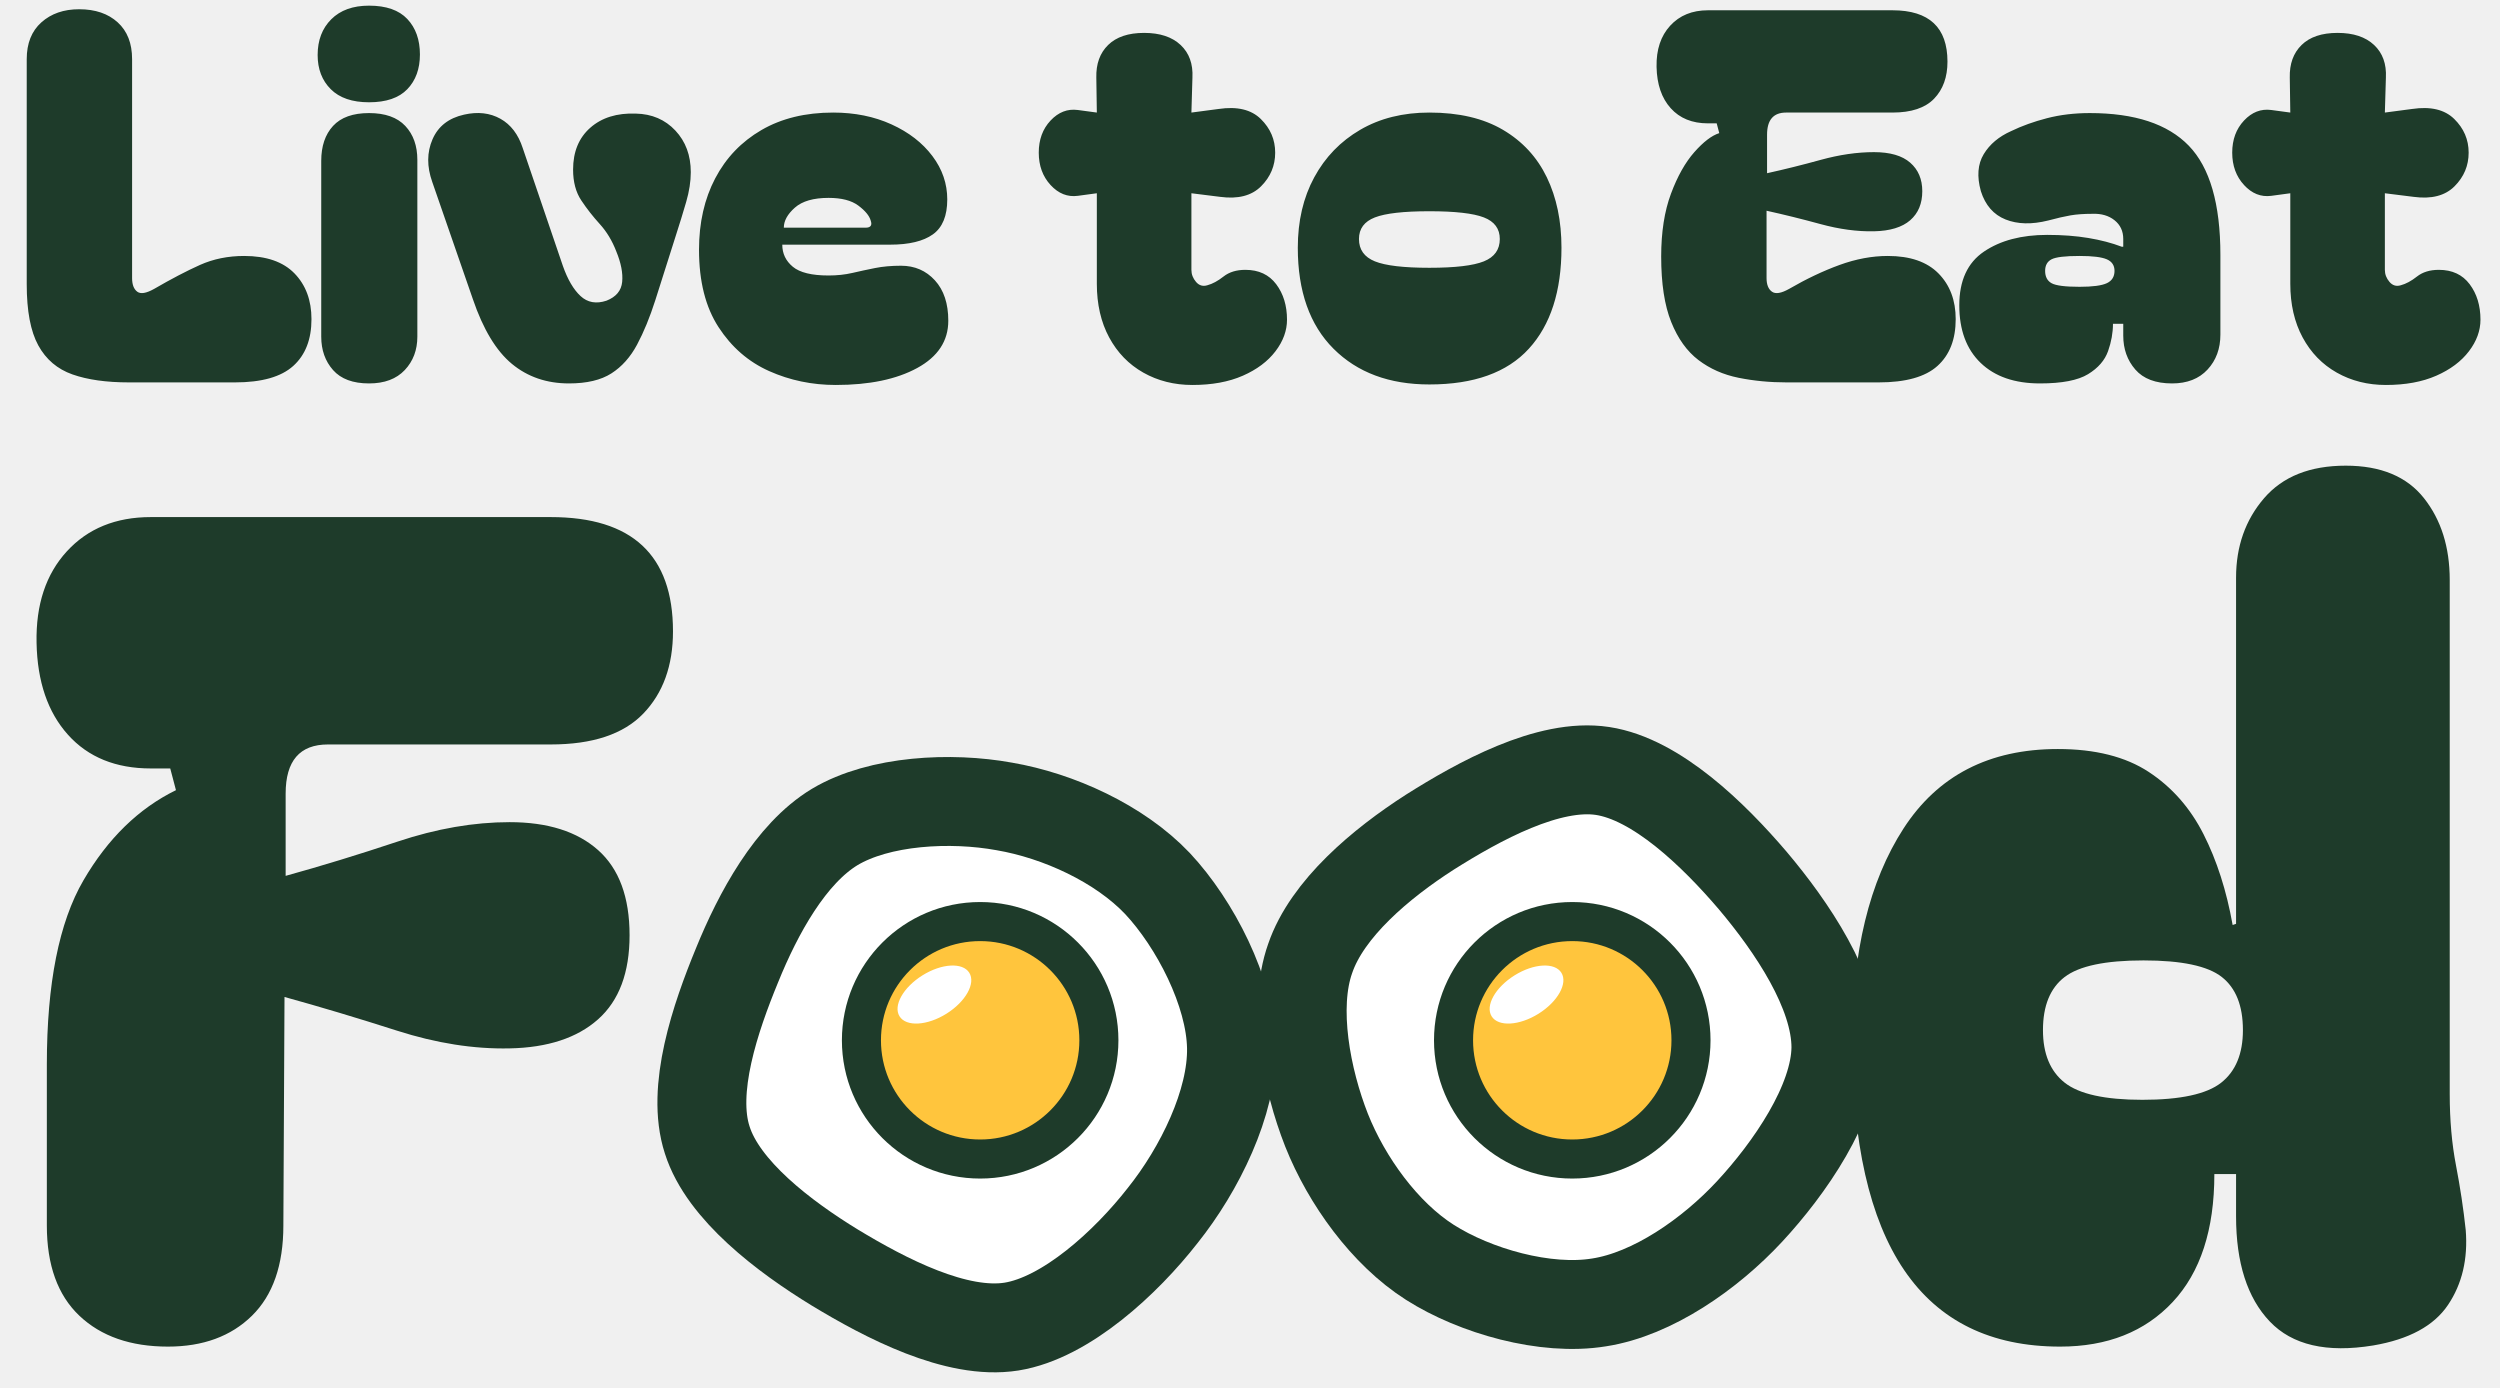
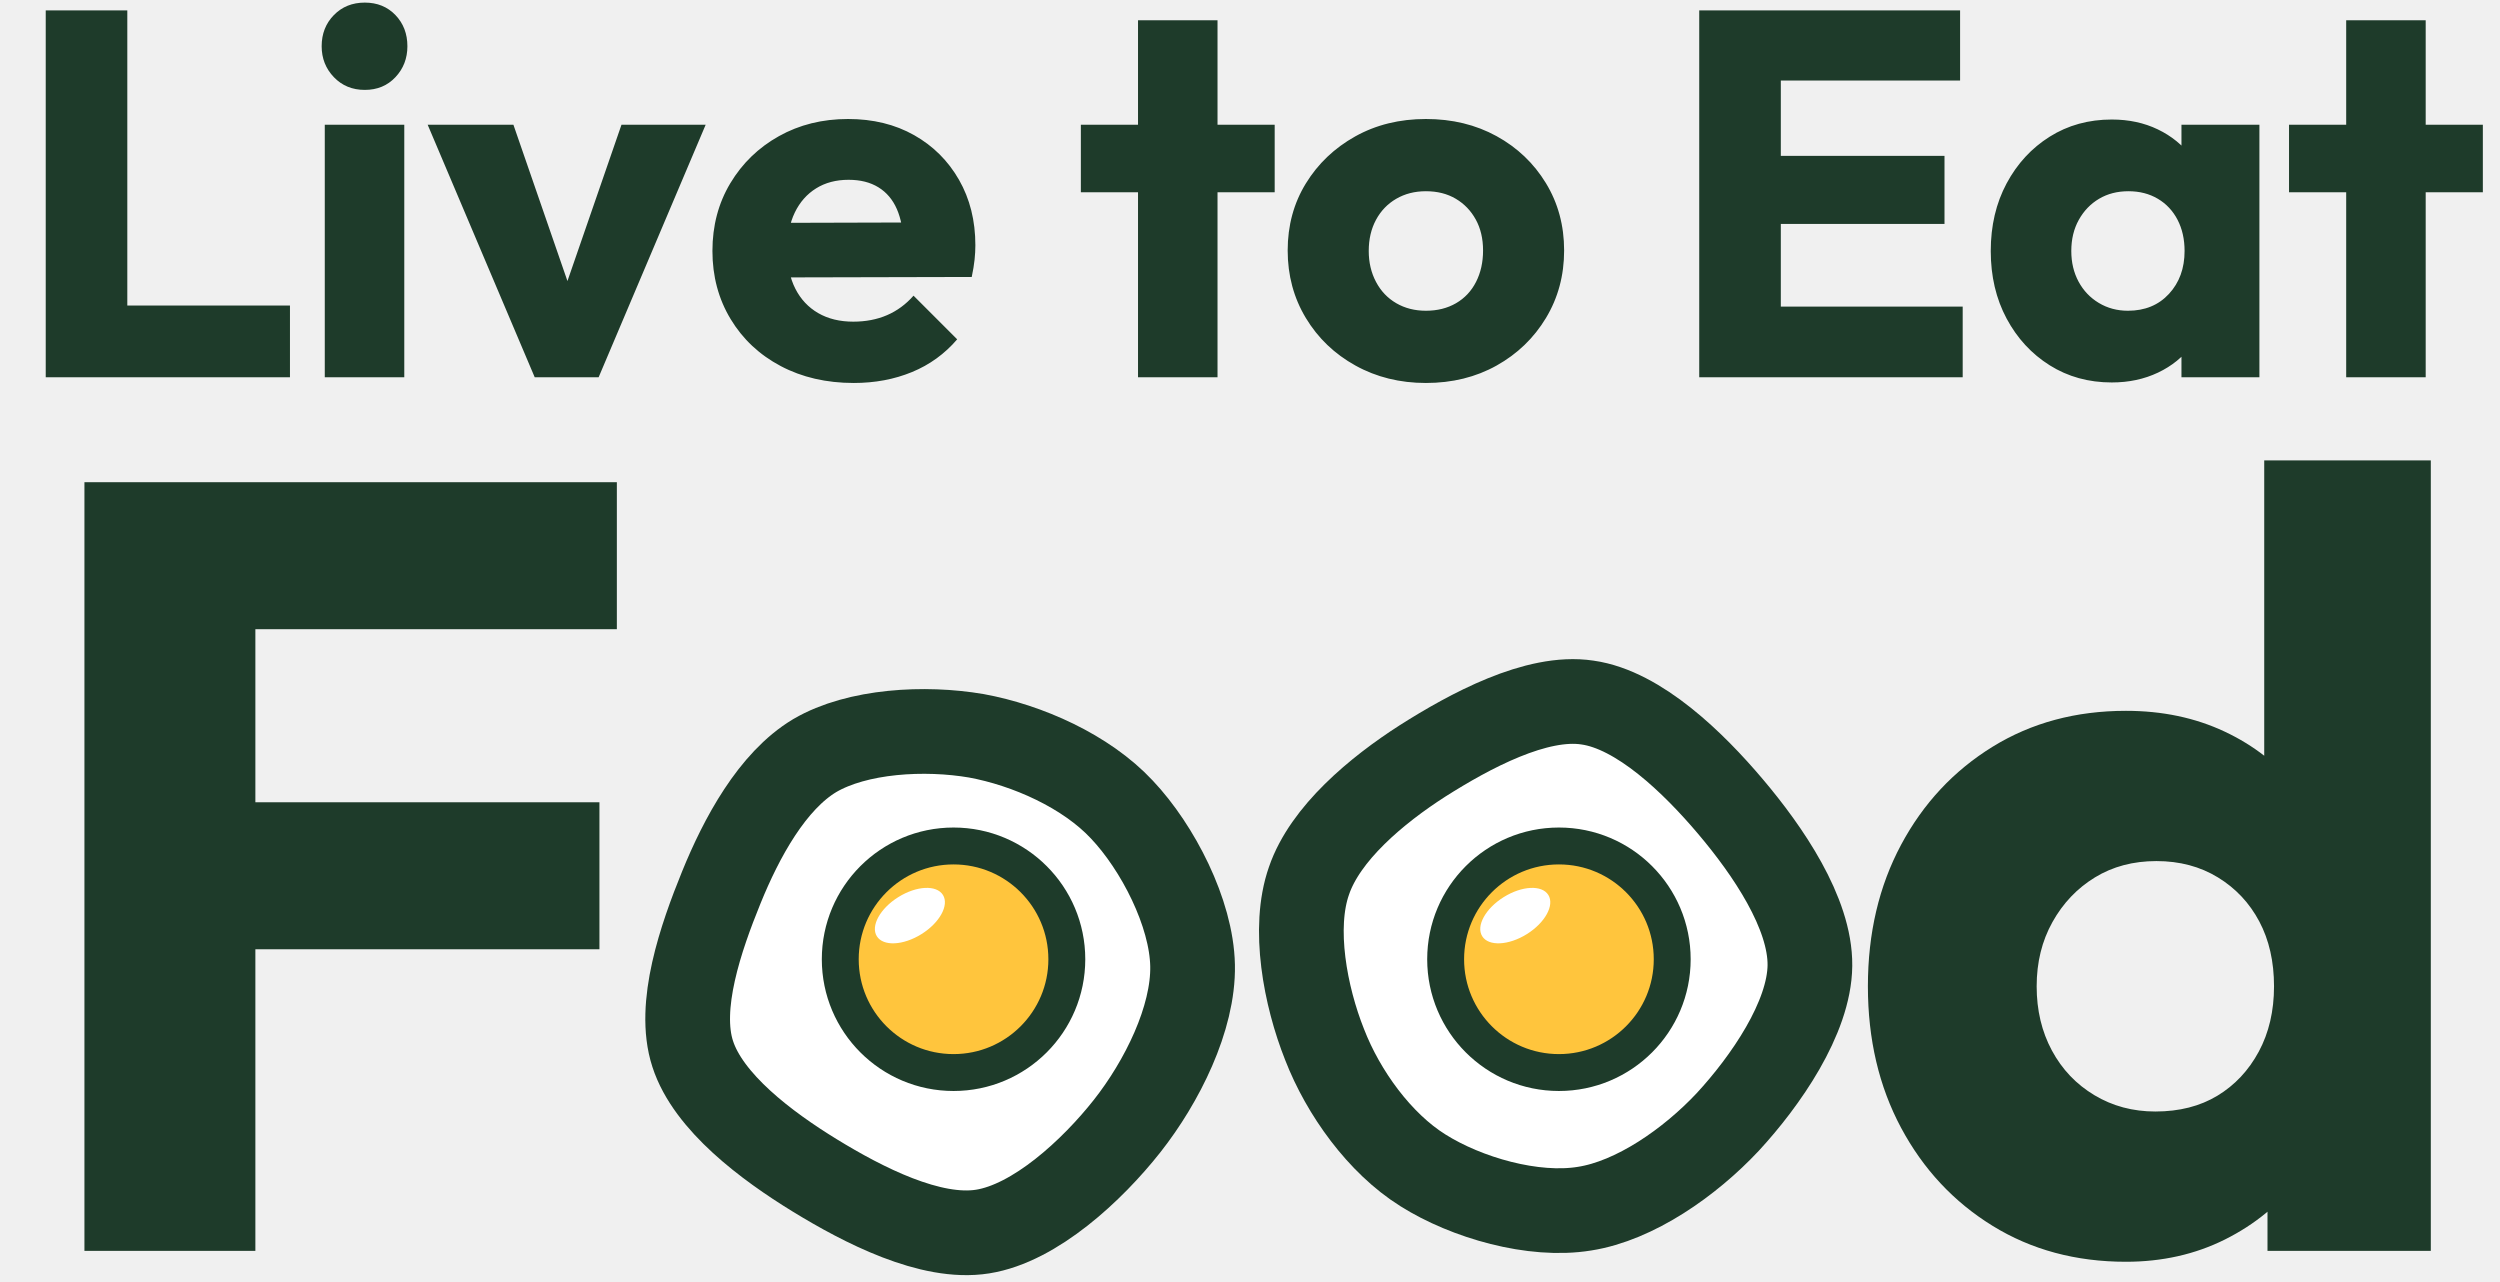
- <svg xmlns="http://www.w3.org/2000/svg" viewBox="-2.0 -2.0 486.4 270.0" role="img" aria-label="Live to Eat Food, the o’s in Food drawn as fried eggs">
-   <path d="M237.6 201.8 C237.8 212.5 231.4 225.5 224.2 234.5 C217.1 243.6 205.4 254.4 194.8 256.1 C184.1 257.8 170.3 250.6 160.4 244.6 C150.6 238.6 138.7 229.6 135.6 219.8 C132.4 210.0 137.2 196.0 141.4 185.8 C145.5 175.7 151.8 164.1 160.4 158.9 C169.1 153.7 183.0 153.0 193.4 154.9 C203.9 156.7 215.8 162.1 223.2 169.9 C230.5 177.7 237.4 191.0 237.6 201.8Z" fill="#FFFFFF" stroke="#1E3B2A" stroke-width="17.3" stroke-linejoin="round" />
-   <circle cx="188.7" cy="200.4" r="23.1" fill="#FFC53D" stroke="#1E3B2A" stroke-width="7.6" />
-   <ellipse cx="179.8" cy="191.5" rx="8.0" ry="4.4" transform="rotate(-32 179.8 191.5)" fill="#FFFFFF" />
-   <path d="M355.2 201.8 C355.1 212.5 346.1 225.4 338.4 233.7 C330.7 242.0 319.5 249.8 309.1 251.4 C298.7 253.1 285.0 249.2 276.2 243.6 C267.4 238.0 260.0 227.7 256.1 217.9 C252.2 208.0 249.5 194.1 252.9 184.5 C256.2 174.8 266.7 166.0 276.2 159.9 C285.7 153.9 299.3 146.4 309.8 148.0 C320.3 149.6 331.4 160.4 339.0 169.3 C346.6 178.3 355.2 191.0 355.2 201.8Z" fill="#FFFFFF" stroke="#1E3B2A" stroke-width="17.3" stroke-linejoin="round" />
-   <circle cx="303.9" cy="200.4" r="23.1" fill="#FFC53D" stroke="#1E3B2A" stroke-width="7.6" />
-   <ellipse cx="295.0" cy="191.5" rx="8.0" ry="4.4" transform="rotate(-32 295.0 191.5)" fill="#FFFFFF" />
+ <svg xmlns="http://www.w3.org/2000/svg" viewBox="-2.0 -2.0 481.1 246.7" role="img" aria-label="Live to Eat Food, the o’s in Food drawn as fried eggs">
+   <path d="M227.5 183.8 C227.7 194.0 221.6 206.2 214.9 214.7 C208.2 223.2 197.2 233.4 187.1 235.0 C177.1 236.6 164.1 229.9 154.8 224.2 C145.5 218.5 134.3 210.1 131.3 200.8 C128.3 191.6 132.9 178.4 136.8 168.8 C140.7 159.2 146.6 148.3 154.8 143.4 C163.0 138.6 176.0 137.9 185.9 139.6 C195.7 141.4 207.0 146.4 213.9 153.8 C220.8 161.1 227.3 173.7 227.5 183.8Z" fill="#FFFFFF" stroke="#1E3B2A" stroke-width="16.3" stroke-linejoin="round" />
+   <circle cx="181.5" cy="182.6" r="21.8" fill="#FFC53D" stroke="#1E3B2A" stroke-width="7.1" />
+   <ellipse cx="173.1" cy="174.2" rx="7.5" ry="4.2" transform="rotate(-32 173.1 174.2)" fill="#FFFFFF" />
+   <path d="M346.3 183.8 C346.2 193.9 337.7 206.1 330.5 213.9 C323.2 221.7 312.6 229.1 302.9 230.6 C293.1 232.2 280.2 228.5 271.8 223.2 C263.5 218.0 256.5 208.3 252.9 199.0 C249.2 189.7 246.7 176.6 249.9 167.5 C253.0 158.4 262.9 150.1 271.8 144.4 C280.8 138.7 293.7 131.7 303.5 133.2 C313.4 134.6 323.9 144.8 331.0 153.2 C338.2 161.7 346.4 173.7 346.3 183.8Z" fill="#FFFFFF" stroke="#1E3B2A" stroke-width="16.3" stroke-linejoin="round" />
+   <circle cx="298.0" cy="182.6" r="21.8" fill="#FFC53D" stroke="#1E3B2A" stroke-width="7.1" />
+   <ellipse cx="289.6" cy="174.2" rx="7.5" ry="4.2" transform="rotate(-32 289.6 174.2)" fill="#FFFFFF" />
  <g fill="#1E3B2A">
-     <path d="M3.2 9.5Q3.2 4.9 6.05 2.35Q8.9 -0.2 13.4 -0.2Q18.1 -0.2 20.9 2.35Q23.7 4.9 23.7 9.5V52.1Q23.7 54 24.7 54.75Q25.7 55.5 28.0 54.2Q33.0 51.3 36.9 49.55Q40.8 47.8 45.5 47.8Q52.0 47.8 55.3 51.2Q58.6 54.6 58.6 60.1Q58.6 66.0 55.05 69.2Q51.5 72.4 43.7 72.4H23.1Q16.5 72.4 12.1 70.85Q7.7 69.3 5.45 65.2Q3.2 61.1 3.2 53.3ZM59.8 8.7Q59.8 4.4 62.45 1.75Q65.1 -0.9 69.8 -0.9Q74.8 -0.9 77.25 1.7Q79.7 4.3 79.7 8.6Q79.7 12.8 77.25 15.35Q74.8 17.9 69.8 17.9Q64.9 17.9 62.35 15.35Q59.8 12.8 59.8 8.7ZM69.8 72.6Q65.1 72.6 62.8 70.0Q60.5 67.4 60.5 63.5V29.3Q60.5 25 62.8 22.5Q65.1 20 69.8 20Q74.5 20 76.85 22.5Q79.2 25 79.2 29.1V63.5Q79.2 67.4 76.75 70.0Q74.3 72.6 69.8 72.6ZM108.7 72.6Q102.2 72.6 97.6 68.8Q93.0 65.0 90.0 56.2L82.1 33.4Q80.5 28.9 82.15 25.1Q83.8 21.3 88.3 20.3Q92.3 19.4 95.35 21.1Q98.4 22.8 99.7 26.8L107.5 49.7Q108.9 53.7 110.95 55.6Q113.0 57.5 116.0 56.5Q118.8 55.4 119.05 52.85Q119.3 50.3 117.9 46.9Q116.7 43.8 114.7 41.6Q112.7 39.4 111.1 37Q109.5 34.6 109.5 31Q109.5 25.8 112.85 22.85Q116.2 19.9 121.7 20.1Q126.4 20.2 129.4 23.4Q132.4 26.6 132.4 31.5Q132.4 34.2 131.5 37.3Q130.6 40.4 129.5 43.8L125.5 56.4Q123.9 61.4 121.95 65.05Q120.0 68.7 116.95 70.65Q113.9 72.6 108.7 72.6ZM134.0 46.6Q134.0 38.7 137.15 32.7Q140.3 26.7 146.15 23.3Q152.0 19.9 160.1 19.9Q166.4 19.9 171.45 22.2Q176.5 24.5 179.4 28.35Q182.3 32.2 182.3 36.8Q182.3 41.6 179.5 43.6Q176.7 45.6 171.2 45.6H150.2Q150.2 48.2 152.25 49.9Q154.3 51.6 159.2 51.6Q161.7 51.6 163.85 51.1Q166.0 50.6 168.25 50.15Q170.5 49.7 173.3 49.7Q177.3 49.7 179.9 52.55Q182.5 55.4 182.5 60.4Q182.5 66.3 176.45 69.6Q170.4 72.9 160.6 72.9Q153.7 72.9 147.65 70.2Q141.6 67.5 137.8 61.65Q134.0 55.8 134.0 46.6ZM166.4 42.3Q167.9 42.3 167.4 40.9Q167.0 39.5 165.0 38Q163.0 36.5 159.2 36.5Q154.8 36.5 152.65 38.4Q150.5 40.3 150.5 42.3ZM230.0 72.9Q224.7 72.9 220.45 70.5Q216.2 68.1 213.8 63.65Q211.4 59.2 211.4 53.2V35.6L207.7 36.1Q204.7 36.5 202.4 34Q200.1 31.5 200.1 27.7Q200.1 23.9 202.4 21.45Q204.7 19 207.7 19.4L211.4 19.9L211.3 13.1Q211.2 9.1 213.6 6.75Q216 4.4 220.6 4.4Q225.2 4.4 227.7 6.75Q230.2 9.1 230.0 13.1L229.8 19.9L235.1 19.2Q240.5 18.4 243.3 21.15Q246.1 23.9 246.1 27.7Q246.1 31.5 243.35 34.25Q240.6 37 235.4 36.3L229.8 35.6V50.5Q229.8 51.8 230.7 52.85Q231.6 53.9 232.9 53.5Q234.4 53.1 236.05 51.8Q237.7 50.5 240.3 50.5Q244.2 50.5 246.3 53.3Q248.4 56.1 248.4 60.2Q248.4 63.4 246.15 66.35Q243.9 69.3 239.8 71.1Q235.7 72.9 230.0 72.9ZM276.1 72.8Q264.4 72.8 257.45 65.85Q250.5 58.9 250.5 46.2Q250.5 38.4 253.7 32.5Q256.9 26.6 262.65 23.25Q268.4 19.9 276.1 19.9Q284.7 19.9 290.4 23.25Q296.1 26.6 298.95 32.5Q301.8 38.4 301.8 46.2Q301.8 58.9 295.45 65.85Q289.1 72.8 276.1 72.8ZM262.4 44.5Q262.4 47.6 265.5 48.85Q268.6 50.1 276.1 50.1Q283.6 50.1 286.7 48.85Q289.8 47.6 289.8 44.5Q289.8 41.5 286.7 40.3Q283.6 39.1 276.1 39.1Q268.6 39.1 265.5 40.3Q262.4 41.5 262.4 44.5ZM345.6 72.4Q340.7 72.4 336.25 71.5Q331.8 70.6 328.45 68.05Q325.1 65.5 323.15 60.65Q321.2 55.8 321.2 47.9Q321.2 40.8 323.1 35.7Q325.0 30.6 327.65 27.6Q330.3 24.6 332.5 23.9L332.0 22H330.3Q325.7 22 323.05 19.05Q320.4 16.1 320.3 11Q320.2 6 322.95 3Q325.7 -1.4210854715202004e-14 330.3 -1.4210854715202004e-14H366.2Q376.9 -1.4210854715202004e-14 376.9 10Q376.9 14.5 374.3 17.2Q371.7 19.9 366.2 19.9H345.5Q341.8 19.9 341.8 24.2V31.7Q346.8 30.6 352.25 29.1Q357.7 27.6 362.6 27.6Q367.3 27.6 369.65 29.65Q372.0 31.7 372.0 35.2Q372.0 38.8 369.65 40.85Q367.3 42.9 362.6 43Q357.7 43.1 352.2 41.6Q346.7 40.1 341.7 39V52.1Q341.7 54 342.75 54.75Q343.8 55.5 346.1 54.2Q351.1 51.3 355.9 49.55Q360.7 47.8 365.3 47.8Q371.8 47.8 375.15 51.2Q378.5 54.6 378.5 60.1Q378.5 66.0 374.95 69.2Q371.4 72.4 363.5 72.4ZM394.9 72.6Q387.5 72.6 383.35 68.6Q379.2 64.6 379.2 57.4Q379.2 50.2 384.0 46.95Q388.8 43.7 396.3 43.7Q400.7 43.7 404.3 44.3Q407.9 44.9 410.8 46H411.1V44.5Q411.1 42.2 409.4 40.85Q407.7 39.5 405.1 39.6Q402.6 39.6 400.85 39.9Q399.1 40.2 396.5 40.9Q391.7 42.1 388.2 40.7Q384.7 39.3 383.4 35.2Q382.2 30.9 383.95 28Q385.7 25.1 389.3 23.5Q392.4 22 396.25 21Q400.1 20 404.6 20Q417.7 20 423.85 26.35Q430.0 32.7 430.0 47.6V63.1Q430.0 67.2 427.5 69.9Q425.0 72.6 420.6 72.6Q415.8 72.6 413.45 69.9Q411.1 67.2 411.1 63.3V61H409.1Q409.1 63.6 408.15 66.3Q407.2 69.0 404.25 70.8Q401.3 72.6 394.9 72.6ZM395.9 50.7Q395.9 52.4 397.15 53.1Q398.4 53.8 402.6 53.8Q406.4 53.8 407.9 53.1Q409.4 52.4 409.4 50.7Q409.4 49.1 407.9 48.45Q406.4 47.8 402.6 47.8Q398.4 47.8 397.15 48.45Q395.9 49.1 395.9 50.7ZM462.2 72.9Q456.9 72.9 452.65 70.5Q448.4 68.1 446.0 63.65Q443.6 59.2 443.6 53.2V35.6L439.9 36.1Q436.9 36.5 434.6 34Q432.3 31.5 432.3 27.7Q432.3 23.9 434.6 21.45Q436.9 19 439.9 19.4L443.6 19.9L443.5 13.1Q443.4 9.1 445.8 6.75Q448.2 4.4 452.8 4.4Q457.4 4.4 459.9 6.75Q462.4 9.1 462.2 13.1L462.0 19.9L467.3 19.2Q472.7 18.4 475.5 21.15Q478.3 23.9 478.3 27.7Q478.3 31.5 475.55 34.25Q472.8 37 467.6 36.3L462.0 35.6V50.5Q462.0 51.8 462.9 52.85Q463.8 53.9 465.1 53.5Q466.6 53.1 468.25 51.8Q469.9 50.5 472.5 50.5Q476.4 50.5 478.5 53.3Q480.6 56.1 480.6 60.2Q480.6 63.4 478.35 66.35Q476.1 69.3 472.0 71.1Q467.9 72.9 462.2 72.9Z" />
-     <path d="M30.678 259.996Q19.785 259.996 13.449 253.994Q7.114 247.992 7.114 236.432V205.087Q7.114 181.523 14.227 169.296Q21.341 157.07 32.234 151.734L31.123 147.511H27.343Q17.117 147.511 11.226 140.953Q5.335 134.395 5.113 123.057Q4.891 111.942 11.004 105.273Q17.117 98.604 27.343 98.604H105.15Q128.936 98.604 128.936 120.834Q128.936 130.838 123.156 136.84Q117.377 142.842 105.15 142.842H61.801Q53.575 142.842 53.575 152.401V168.407Q64.024 165.517 75.361 161.738Q86.699 157.959 97.147 157.959Q108.262 157.959 114.375 163.405Q120.489 168.852 120.489 179.967Q120.489 190.86 114.375 196.306Q108.262 201.753 97.147 201.975Q86.699 202.197 75.25 198.529Q63.801 194.861 53.353 191.971L53.131 236.432Q53.131 247.992 47.017 253.994Q40.904 259.996 30.678 259.996ZM398.814 259.996Q358.354 259.996 358.354 200.419Q358.354 174.632 368.358 159.182Q378.362 143.731 398.369 143.731Q409.262 143.731 416.042 148.178Q422.822 152.624 426.713 160.293Q430.603 167.963 432.382 177.966L433.048 177.744V110.386Q433.048 101.271 438.495 94.936Q443.941 88.6 454.39 88.6Q464.616 88.6 469.618 94.936Q474.619 101.271 474.619 110.83V210.867Q474.619 218.426 475.842 224.761Q477.065 231.097 477.732 237.321Q478.399 245.769 474.286 251.882Q470.173 257.996 459.725 259.774Q446.164 261.997 439.606 255.106Q433.048 248.214 433.048 234.654V226.429H428.825Q428.825 242.657 420.711 251.327Q412.596 259.996 398.814 259.996ZM395.479 198.418Q395.479 205.31 399.703 208.644Q403.927 211.979 414.82 211.979Q425.935 211.979 430.159 208.644Q434.382 205.31 434.382 198.418Q434.382 191.305 430.27 188.081Q426.157 184.858 415.042 184.858Q403.927 184.858 399.703 188.081Q395.479 191.305 395.479 198.418Z" />
+     <path d="M6.8 70.6V-1.4210854715202004e-14H22.5V70.6ZM18.9 70.6V56.8H53.8V70.6ZM60.5 70.6V22H75.8V70.6ZM68.2 15.3Q64.6 15.3 62.25 12.85Q59.9 10.4 59.9 6.9Q59.9 3.3 62.25 0.9Q64.6 -1.5 68.2 -1.5Q71.8 -1.5 74.1 0.9Q76.4 3.3 76.4 6.9Q76.4 10.4 74.1 12.85Q71.8 15.3 68.2 15.3ZM100.9 70.6 80.3 22H96.8L110.8 62.5H103.6L117.6 22H133.8L113.2 70.6ZM162.3 71.7Q154.4 71.7 148.25 68.45Q142.1 65.2 138.6 59.4Q135.1 53.6 135.1 46.3Q135.1 39 138.55 33.25Q142.0 27.5 147.9 24.2Q153.8 20.9 161.2 20.9Q168.4 20.9 173.9 24Q179.4 27.1 182.55 32.6Q185.7 38.1 185.7 45.2Q185.7 46.5 185.55 47.95Q185.4 49.4 185.0 51.3L143.1 51.4V40.9L178.5 40.8L171.9 45.2Q171.8 41 170.6 38.25Q169.4 35.5 167.05 34.05Q164.7 32.6 161.3 32.6Q157.7 32.6 155.05 34.25Q152.4 35.9 150.95 38.9Q149.5 41.9 149.5 46.2Q149.5 50.5 151.05 53.55Q152.6 56.6 155.45 58.25Q158.3 59.9 162.2 59.9Q165.8 59.9 168.7 58.65Q171.6 57.4 173.8 54.9L182.2 63.3Q178.6 67.5 173.5 69.6Q168.4 71.7 162.3 71.7ZM217 70.6V1.9H232.3V70.6ZM206 35V22H243.3V35ZM272.4 71.7Q264.9 71.7 258.85 68.35Q252.8 65.0 249.3 59.2Q245.8 53.4 245.8 46.2Q245.8 39 249.3 33.3Q252.8 27.6 258.8 24.25Q264.8 20.9 272.4 20.9Q280.0 20.9 286.0 24.2Q292.0 27.5 295.5 33.25Q299.0 39 299.0 46.2Q299.0 53.4 295.5 59.2Q292.0 65.0 286.0 68.35Q280.0 71.7 272.4 71.7ZM272.4 57.8Q275.7 57.8 278.2 56.35Q280.7 54.9 282.05 52.25Q283.4 49.6 283.4 46.2Q283.4 42.8 282.0 40.25Q280.6 37.7 278.15 36.25Q275.7 34.8 272.4 34.8Q269.2 34.8 266.7 36.25Q264.2 37.7 262.8 40.3Q261.4 42.9 261.4 46.3Q261.4 49.6 262.8 52.25Q264.2 54.9 266.7 56.35Q269.2 57.8 272.4 57.8ZM325 70.6V-1.4210854715202004e-14H340.7V70.6ZM337 70.6V57H375.7V70.6ZM337 41.1V28H372.2V41.1ZM337 13.5V-1.4210854715202004e-14H375.2V13.5ZM404.4 71.6Q397.7 71.6 392.45 68.3Q387.2 65.0 384.15 59.3Q381.1 53.6 381.1 46.3Q381.1 39 384.15 33.3Q387.2 27.6 392.45 24.3Q397.7 21 404.4 21Q409.3 21 413.25 22.9Q417.2 24.8 419.7 28.15Q422.2 31.5 422.5 35.8V56.8Q422.2 61.1 419.75 64.45Q417.3 67.8 413.3 69.7Q409.3 71.6 404.4 71.6ZM407.5 57.8Q412.4 57.8 415.4 54.55Q418.4 51.3 418.4 46.3Q418.4 42.9 417.05 40.3Q415.7 37.7 413.25 36.25Q410.8 34.8 407.6 34.8Q404.4 34.8 401.95 36.25Q399.5 37.7 398.05 40.3Q396.6 42.9 396.6 46.3Q396.6 49.6 398.0 52.2Q399.4 54.8 401.9 56.3Q404.4 57.8 407.5 57.8ZM417.8 70.6V57.5L420.1 45.7L417.8 33.9V22H432.8V70.6ZM449.5 70.6V1.9H464.8V70.6ZM438.5 35V22H475.8V35Z" />
+     <path d="M14.248 238.719V90.791H47.144V238.719ZM39.392 180.679V152.392H113.356V180.679ZM39.392 119.077V90.791H116.708V119.077ZM407.117 240.814Q392.659 240.814 381.45 233.9Q370.24 226.985 363.849 215.042Q357.458 203.099 357.458 187.803Q357.458 172.507 363.849 160.564Q370.24 148.621 381.45 141.706Q392.659 134.792 407.117 134.792Q417.593 134.792 426.079 138.773Q434.565 142.754 440.118 149.773Q445.67 156.793 446.299 165.802V208.756Q445.67 217.766 440.223 224.995Q434.775 232.223 426.184 236.519Q417.593 240.814 407.117 240.814ZM412.774 211.899Q419.689 211.899 424.717 208.861Q429.746 205.823 432.68 200.375Q435.613 194.927 435.613 187.803Q435.613 180.679 432.784 175.336Q429.956 169.993 424.822 166.85Q419.689 163.707 412.984 163.707Q406.279 163.707 401.145 166.85Q396.012 169.993 392.974 175.441Q389.935 180.889 389.935 187.803Q389.935 194.718 392.869 200.165Q395.802 205.613 401.041 208.756Q406.279 211.899 412.774 211.899ZM465.785 238.719H434.356V211.27L439.175 186.546L433.727 161.821V86.6H465.785Z" />
  </g>
</svg>
